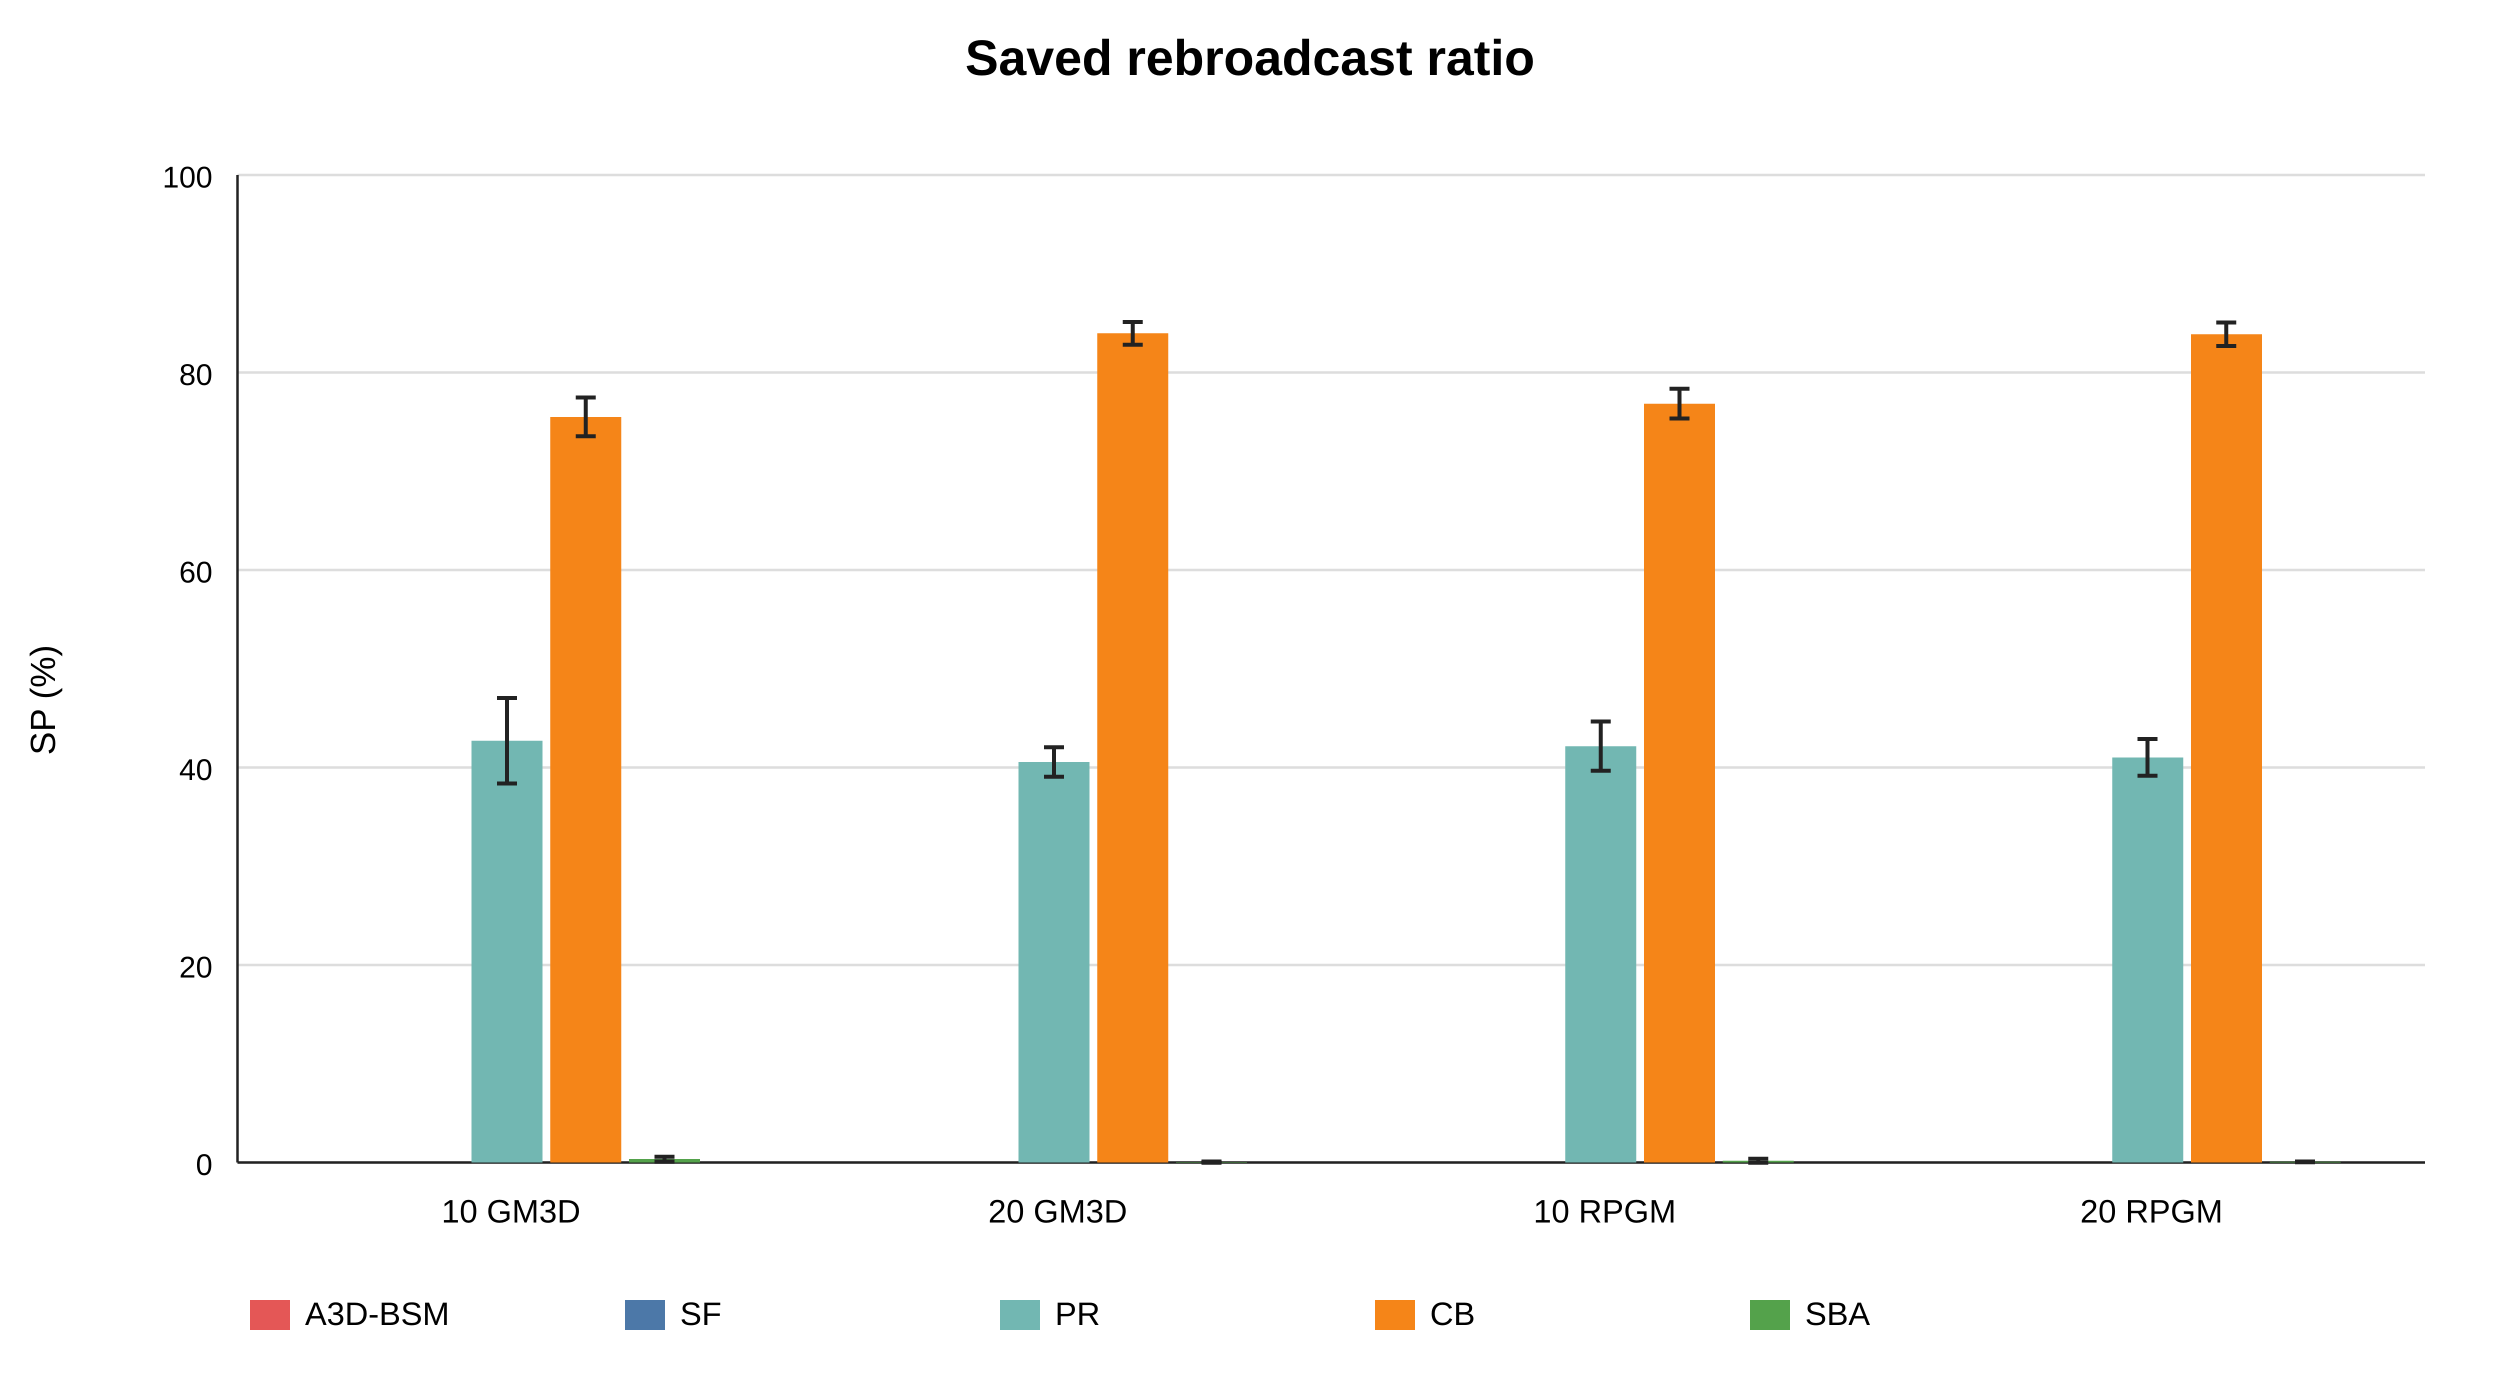
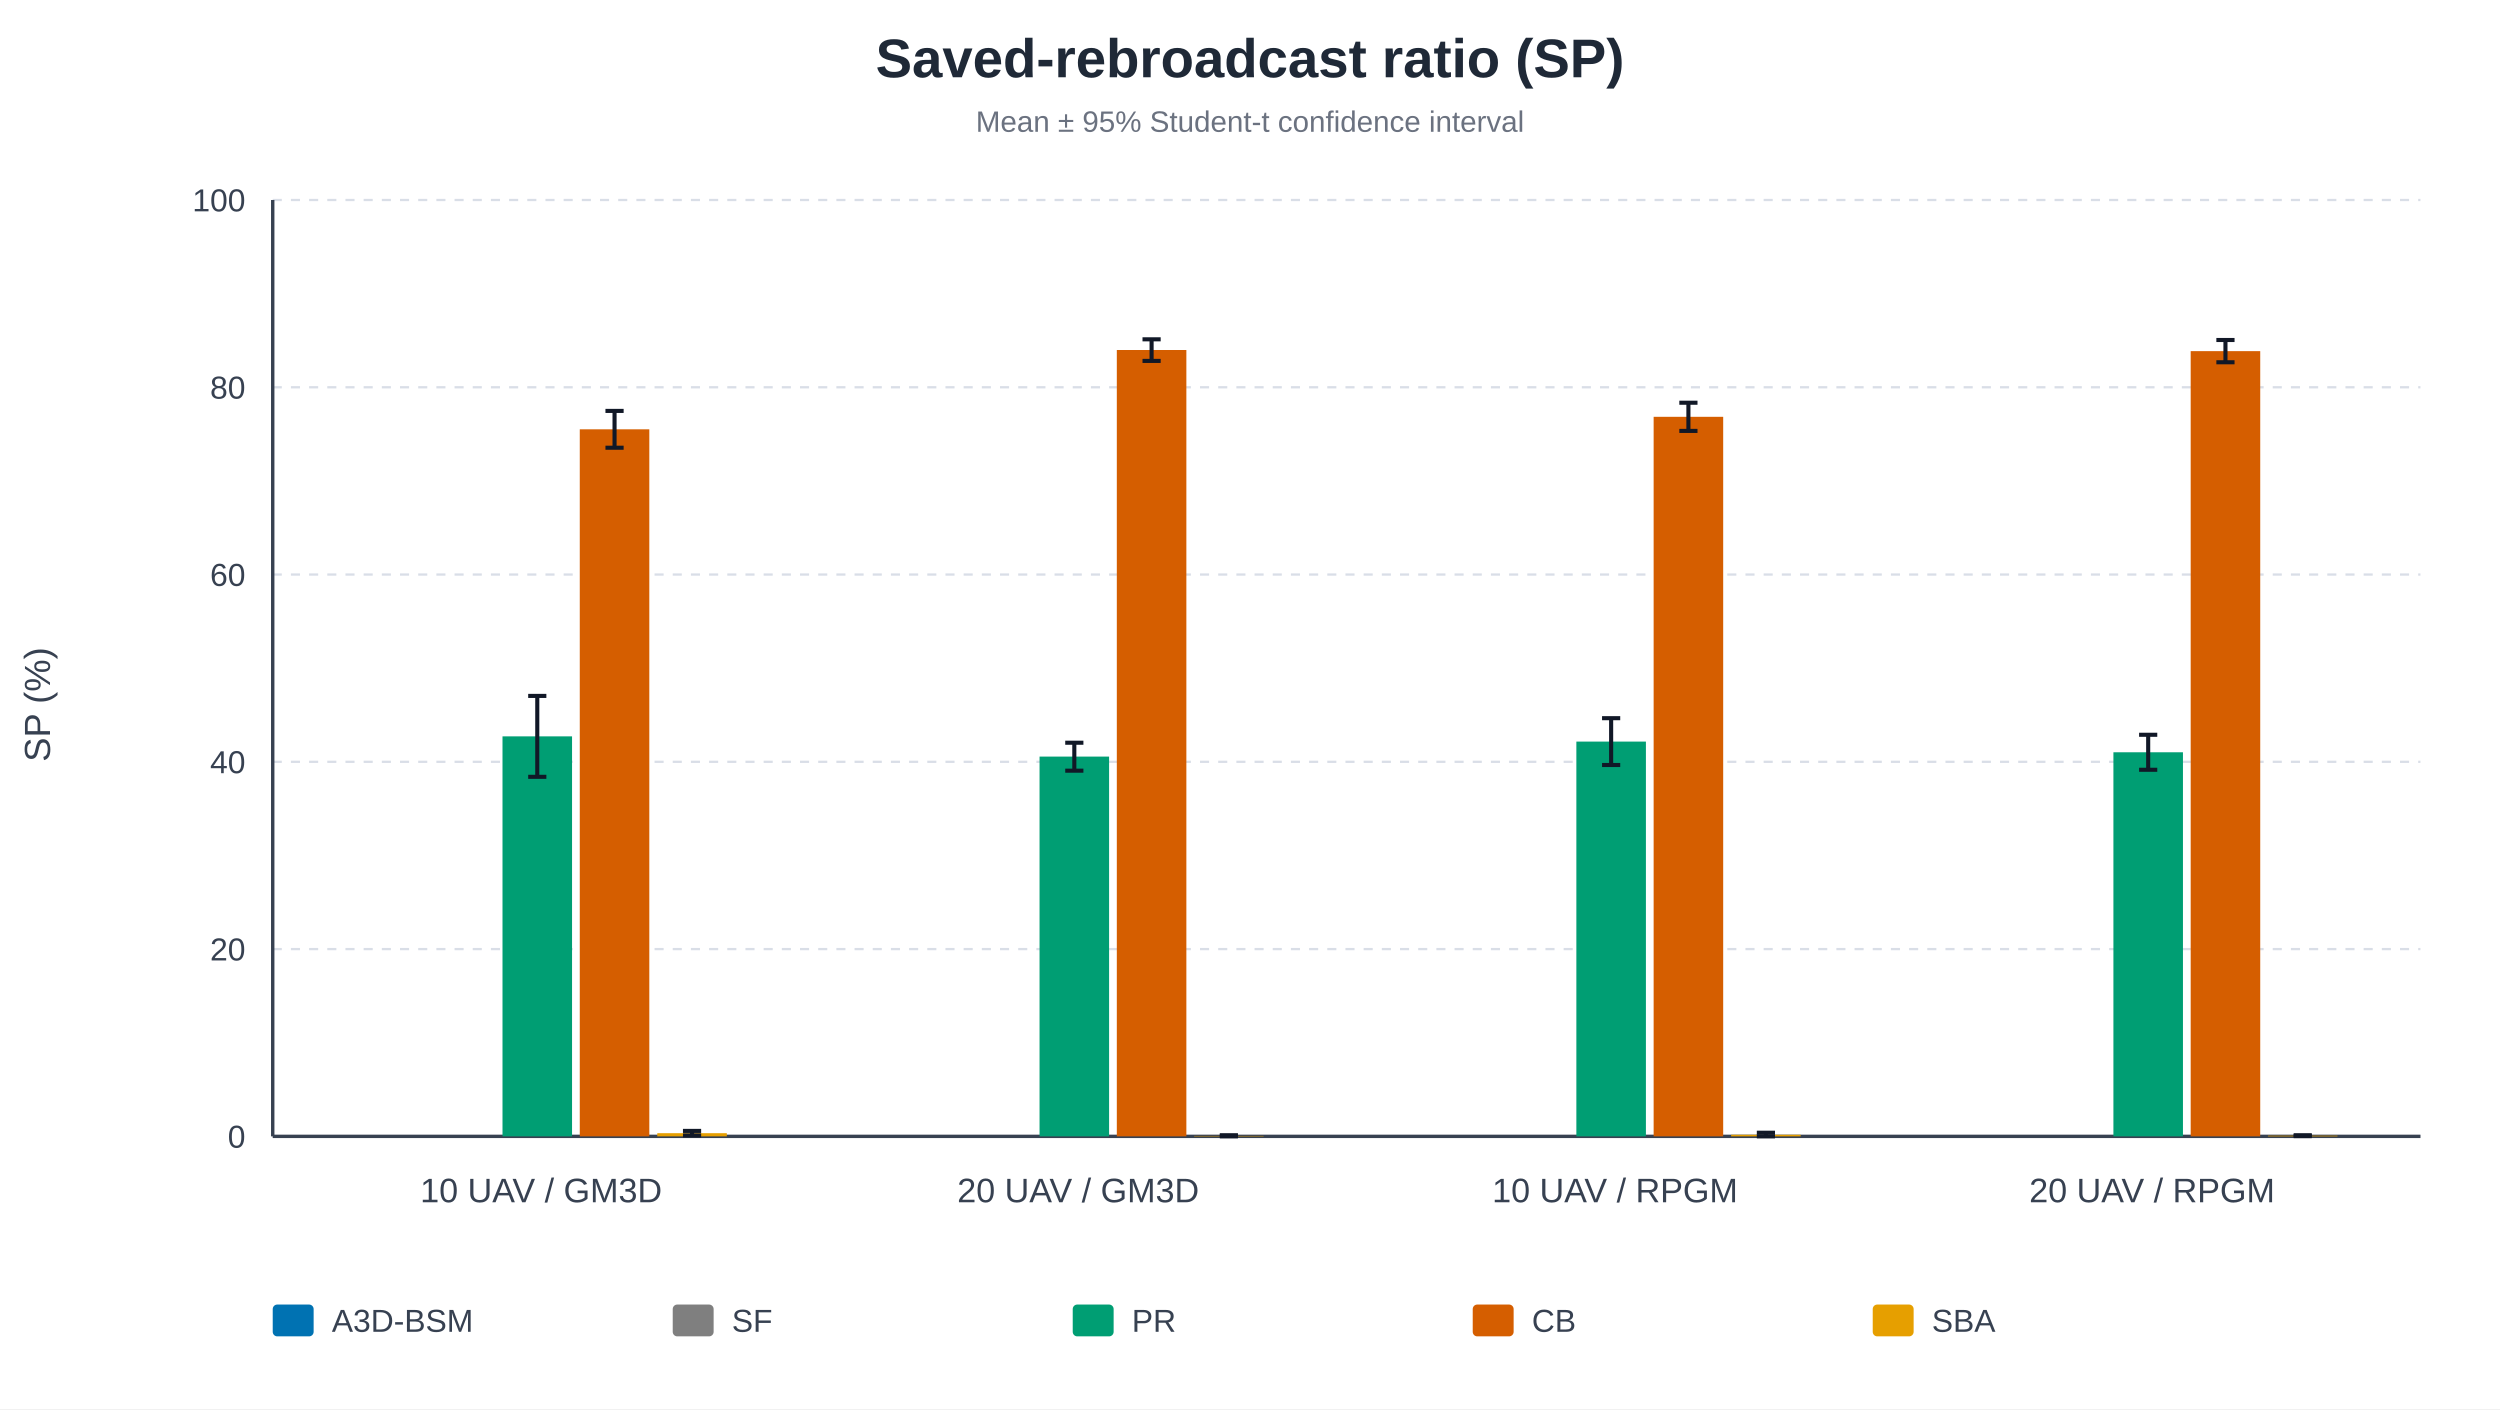
- <svg xmlns="http://www.w3.org/2000/svg" width="1000" height="560" viewBox="0 0 1000 560">
+ <svg xmlns="http://www.w3.org/2000/svg" width="1100" height="620" viewBox="0 0 1100 620">
  <rect width="100%" height="100%" fill="white" />
-   <text x="500.0" y="30" text-anchor="middle" font-family="Arial" font-size="20" font-weight="bold">Saved rebroadcast ratio</text>
-   <line x1="95" y1="465.0" x2="970" y2="465.0" stroke="#dddddd" />
-   <text x="85" y="470.0" text-anchor="end" font-family="Arial" font-size="12">0</text>
-   <line x1="95" y1="386.0" x2="970" y2="386.0" stroke="#dddddd" />
-   <text x="85" y="391.0" text-anchor="end" font-family="Arial" font-size="12">20</text>
-   <line x1="95" y1="307.0" x2="970" y2="307.0" stroke="#dddddd" />
-   <text x="85" y="312.0" text-anchor="end" font-family="Arial" font-size="12">40</text>
-   <line x1="95" y1="228.0" x2="970" y2="228.0" stroke="#dddddd" />
-   <text x="85" y="233.0" text-anchor="end" font-family="Arial" font-size="12">60</text>
-   <line x1="95" y1="149.0" x2="970" y2="149.0" stroke="#dddddd" />
-   <text x="85" y="154.0" text-anchor="end" font-family="Arial" font-size="12">80</text>
-   <line x1="95" y1="70.0" x2="970" y2="70.0" stroke="#dddddd" />
-   <text x="85" y="75.0" text-anchor="end" font-family="Arial" font-size="12">100</text>
-   <line x1="95" y1="70" x2="95" y2="465" stroke="#222" />
-   <line x1="95" y1="465" x2="970" y2="465" stroke="#222" />
-   <text x="204.4" y="489" text-anchor="middle" font-family="Arial" font-size="13">10 GM3D</text>
-   <rect x="125.6" y="465.0" width="28.4" height="0.0" fill="#E45756" />
-   <rect x="157.1" y="465.0" width="28.4" height="0.0" fill="#4C78A8" />
-   <rect x="188.6" y="296.3" width="28.4" height="168.7" fill="#72B7B2" />
-   <line x1="202.8" y1="313.4" x2="202.8" y2="279.2" stroke="#222" stroke-width="1.6" />
-   <line x1="198.8" y1="313.4" x2="206.8" y2="313.4" stroke="#222" stroke-width="1.6" />
-   <line x1="198.8" y1="279.2" x2="206.8" y2="279.2" stroke="#222" stroke-width="1.6" />
-   <rect x="220.1" y="166.8" width="28.4" height="298.2" fill="#F58518" />
-   <line x1="234.3" y1="174.5" x2="234.3" y2="159.0" stroke="#222" stroke-width="1.6" />
-   <line x1="230.3" y1="174.5" x2="238.3" y2="174.5" stroke="#222" stroke-width="1.6" />
-   <line x1="230.3" y1="159.0" x2="238.3" y2="159.0" stroke="#222" stroke-width="1.6" />
-   <rect x="251.6" y="463.6" width="28.4" height="1.4" fill="#54A24B" />
-   <line x1="265.8" y1="464.6" x2="265.8" y2="462.7" stroke="#222" stroke-width="1.6" />
-   <line x1="261.8" y1="464.6" x2="269.8" y2="464.6" stroke="#222" stroke-width="1.6" />
-   <line x1="261.8" y1="462.7" x2="269.8" y2="462.7" stroke="#222" stroke-width="1.6" />
-   <text x="423.1" y="489" text-anchor="middle" font-family="Arial" font-size="13">20 GM3D</text>
-   <rect x="344.4" y="465.0" width="28.4" height="0.0" fill="#E45756" />
-   <rect x="375.9" y="465.0" width="28.4" height="0.0" fill="#4C78A8" />
-   <rect x="407.4" y="304.8" width="28.4" height="160.2" fill="#72B7B2" />
-   <line x1="421.6" y1="310.7" x2="421.6" y2="298.9" stroke="#222" stroke-width="1.6" />
-   <line x1="417.6" y1="310.7" x2="425.6" y2="310.7" stroke="#222" stroke-width="1.6" />
-   <line x1="417.6" y1="298.9" x2="425.6" y2="298.9" stroke="#222" stroke-width="1.6" />
-   <rect x="438.9" y="133.3" width="28.4" height="331.7" fill="#F58518" />
-   <line x1="453.1" y1="137.9" x2="453.1" y2="128.8" stroke="#222" stroke-width="1.6" />
-   <line x1="449.1" y1="137.9" x2="457.1" y2="137.9" stroke="#222" stroke-width="1.6" />
-   <line x1="449.1" y1="128.8" x2="457.1" y2="128.8" stroke="#222" stroke-width="1.6" />
-   <rect x="470.4" y="464.8" width="28.4" height="0.2" fill="#54A24B" />
-   <line x1="484.6" y1="465.1" x2="484.6" y2="464.6" stroke="#222" stroke-width="1.6" />
-   <line x1="480.6" y1="465.1" x2="488.6" y2="465.1" stroke="#222" stroke-width="1.6" />
-   <line x1="480.6" y1="464.6" x2="488.6" y2="464.6" stroke="#222" stroke-width="1.6" />
-   <text x="641.9" y="489" text-anchor="middle" font-family="Arial" font-size="13">10 RPGM</text>
-   <rect x="563.1" y="465.0" width="28.4" height="0.0" fill="#E45756" />
-   <rect x="594.6" y="465.0" width="28.4" height="0.0" fill="#4C78A8" />
-   <rect x="626.1" y="298.5" width="28.4" height="166.5" fill="#72B7B2" />
-   <line x1="640.3" y1="308.3" x2="640.3" y2="288.6" stroke="#222" stroke-width="1.6" />
-   <line x1="636.3" y1="308.3" x2="644.3" y2="308.3" stroke="#222" stroke-width="1.6" />
-   <line x1="636.3" y1="288.6" x2="644.3" y2="288.6" stroke="#222" stroke-width="1.6" />
-   <rect x="657.6" y="161.5" width="28.4" height="303.5" fill="#F58518" />
-   <line x1="671.8" y1="167.4" x2="671.8" y2="155.5" stroke="#222" stroke-width="1.6" />
-   <line x1="667.8" y1="167.4" x2="675.8" y2="167.4" stroke="#222" stroke-width="1.6" />
-   <line x1="667.8" y1="155.5" x2="675.8" y2="155.5" stroke="#222" stroke-width="1.6" />
-   <rect x="689.1" y="464.3" width="28.4" height="0.7" fill="#54A24B" />
-   <line x1="703.3" y1="465.1" x2="703.3" y2="463.5" stroke="#222" stroke-width="1.6" />
-   <line x1="699.3" y1="465.1" x2="707.3" y2="465.1" stroke="#222" stroke-width="1.6" />
-   <line x1="699.3" y1="463.5" x2="707.3" y2="463.5" stroke="#222" stroke-width="1.6" />
-   <text x="860.6" y="489" text-anchor="middle" font-family="Arial" font-size="13">20 RPGM</text>
-   <rect x="781.9" y="465.0" width="28.4" height="0.0" fill="#E45756" />
-   <rect x="813.4" y="465.0" width="28.4" height="0.0" fill="#4C78A8" />
-   <rect x="844.9" y="303.0" width="28.4" height="162.0" fill="#72B7B2" />
-   <line x1="859.0" y1="310.3" x2="859.0" y2="295.6" stroke="#222" stroke-width="1.6" />
-   <line x1="855.0" y1="310.3" x2="863.0" y2="310.3" stroke="#222" stroke-width="1.6" />
-   <line x1="855.0" y1="295.6" x2="863.0" y2="295.6" stroke="#222" stroke-width="1.6" />
-   <rect x="876.4" y="133.7" width="28.4" height="331.3" fill="#F58518" />
-   <line x1="890.5" y1="138.4" x2="890.5" y2="129.0" stroke="#222" stroke-width="1.6" />
-   <line x1="886.5" y1="138.4" x2="894.5" y2="138.4" stroke="#222" stroke-width="1.6" />
-   <line x1="886.5" y1="129.0" x2="894.5" y2="129.0" stroke="#222" stroke-width="1.6" />
-   <rect x="907.9" y="464.7" width="28.4" height="0.3" fill="#54A24B" />
-   <line x1="922.0" y1="464.9" x2="922.0" y2="464.6" stroke="#222" stroke-width="1.6" />
-   <line x1="918.0" y1="464.9" x2="926.0" y2="464.9" stroke="#222" stroke-width="1.6" />
-   <line x1="918.0" y1="464.6" x2="926.0" y2="464.6" stroke="#222" stroke-width="1.6" />
-   <rect x="100" y="520" width="16" height="12" fill="#E45756" />
-   <text x="122" y="530" font-family="Arial" font-size="13">A3D-BSM</text>
-   <rect x="250" y="520" width="16" height="12" fill="#4C78A8" />
-   <text x="272" y="530" font-family="Arial" font-size="13">SF</text>
-   <rect x="400" y="520" width="16" height="12" fill="#72B7B2" />
-   <text x="422" y="530" font-family="Arial" font-size="13">PR</text>
-   <rect x="550" y="520" width="16" height="12" fill="#F58518" />
-   <text x="572" y="530" font-family="Arial" font-size="13">CB</text>
-   <rect x="700" y="520" width="16" height="12" fill="#54A24B" />
-   <text x="722" y="530" font-family="Arial" font-size="13">SBA</text>
-   <text transform="translate(22 280.0) rotate(-90)" text-anchor="middle" font-family="Arial" font-size="14">SP (%)</text>
+   <text x="550.0" y="34" text-anchor="middle" font-family="Arial, sans-serif" font-size="24" font-weight="bold" fill="#1f2937">Saved-rebroadcast ratio (SP)</text>
+   <text x="550.0" y="58" text-anchor="middle" font-family="Arial, sans-serif" font-size="13" fill="#6b7280">Mean ± 95% Student-t confidence interval</text>
+   <line x1="120" y1="500.0" x2="1065" y2="500.0" stroke="#d9dee7" stroke-dasharray="4 4" />
+   <text x="108" y="505.0" text-anchor="end" font-family="Arial, sans-serif" font-size="14" fill="#374151">0</text>
+   <line x1="120" y1="417.6" x2="1065" y2="417.6" stroke="#d9dee7" stroke-dasharray="4 4" />
+   <text x="108" y="422.6" text-anchor="end" font-family="Arial, sans-serif" font-size="14" fill="#374151">20</text>
+   <line x1="120" y1="335.2" x2="1065" y2="335.2" stroke="#d9dee7" stroke-dasharray="4 4" />
+   <text x="108" y="340.2" text-anchor="end" font-family="Arial, sans-serif" font-size="14" fill="#374151">40</text>
+   <line x1="120" y1="252.8" x2="1065" y2="252.8" stroke="#d9dee7" stroke-dasharray="4 4" />
+   <text x="108" y="257.8" text-anchor="end" font-family="Arial, sans-serif" font-size="14" fill="#374151">60</text>
+   <line x1="120" y1="170.4" x2="1065" y2="170.4" stroke="#d9dee7" stroke-dasharray="4 4" />
+   <text x="108" y="175.4" text-anchor="end" font-family="Arial, sans-serif" font-size="14" fill="#374151">80</text>
+   <line x1="120" y1="88.0" x2="1065" y2="88.0" stroke="#d9dee7" stroke-dasharray="4 4" />
+   <text x="108" y="93.0" text-anchor="end" font-family="Arial, sans-serif" font-size="14" fill="#374151">100</text>
+   <line x1="120" y1="88" x2="120" y2="500" stroke="#374151" stroke-width="1.5" />
+   <line x1="120" y1="500" x2="1065" y2="500" stroke="#374151" stroke-width="1.5" />
+   <text x="238.1" y="529" text-anchor="middle" font-family="Arial, sans-serif" font-size="15" fill="#374151">10 UAV / GM3D</text>
+   <rect x="153.1" y="500.0" width="30.6" height="0.0" fill="#0072B2" />
+   <rect x="187.1" y="500.0" width="30.6" height="0.0" fill="#7F7F7F" />
+   <rect x="221.1" y="324.0" width="30.6" height="176.0" fill="#009E73" />
+   <line x1="236.4" y1="341.8" x2="236.4" y2="306.2" stroke="#111827" stroke-width="1.8" />
+   <line x1="232.4" y1="341.8" x2="240.4" y2="341.8" stroke="#111827" stroke-width="1.8" />
+   <line x1="232.4" y1="306.2" x2="240.4" y2="306.2" stroke="#111827" stroke-width="1.8" />
+   <rect x="255.1" y="188.9" width="30.6" height="311.1" fill="#D55E00" />
+   <line x1="270.4" y1="197.0" x2="270.4" y2="180.8" stroke="#111827" stroke-width="1.8" />
+   <line x1="266.4" y1="197.0" x2="274.4" y2="197.0" stroke="#111827" stroke-width="1.8" />
+   <line x1="266.4" y1="180.8" x2="274.4" y2="180.8" stroke="#111827" stroke-width="1.8" />
+   <rect x="289.2" y="498.6" width="30.6" height="1.4" fill="#E69F00" />
+   <line x1="304.5" y1="499.6" x2="304.5" y2="497.6" stroke="#111827" stroke-width="1.8" />
+   <line x1="300.5" y1="499.6" x2="308.5" y2="499.6" stroke="#111827" stroke-width="1.8" />
+   <line x1="300.5" y1="497.6" x2="308.5" y2="497.6" stroke="#111827" stroke-width="1.8" />
+   <text x="474.4" y="529" text-anchor="middle" font-family="Arial, sans-serif" font-size="15" fill="#374151">20 UAV / GM3D</text>
+   <rect x="389.3" y="500.0" width="30.6" height="0.0" fill="#0072B2" />
+   <rect x="423.3" y="500.0" width="30.6" height="0.0" fill="#7F7F7F" />
+   <rect x="457.4" y="332.9" width="30.6" height="167.1" fill="#009E73" />
+   <line x1="472.7" y1="339.1" x2="472.7" y2="326.8" stroke="#111827" stroke-width="1.8" />
+   <line x1="468.7" y1="339.1" x2="476.7" y2="339.1" stroke="#111827" stroke-width="1.8" />
+   <line x1="468.7" y1="326.8" x2="476.7" y2="326.8" stroke="#111827" stroke-width="1.8" />
+   <rect x="491.4" y="154.0" width="30.6" height="346.0" fill="#D55E00" />
+   <line x1="506.7" y1="158.8" x2="506.7" y2="149.3" stroke="#111827" stroke-width="1.8" />
+   <line x1="502.7" y1="158.8" x2="510.7" y2="158.8" stroke="#111827" stroke-width="1.8" />
+   <line x1="502.7" y1="149.3" x2="510.7" y2="149.3" stroke="#111827" stroke-width="1.8" />
+   <rect x="525.4" y="499.8" width="30.6" height="0.2" fill="#E69F00" />
+   <line x1="540.7" y1="500.0" x2="540.7" y2="499.5" stroke="#111827" stroke-width="1.8" />
+   <line x1="536.7" y1="500.0" x2="544.7" y2="500.0" stroke="#111827" stroke-width="1.8" />
+   <line x1="536.7" y1="499.5" x2="544.7" y2="499.5" stroke="#111827" stroke-width="1.8" />
+   <text x="710.6" y="529" text-anchor="middle" font-family="Arial, sans-serif" font-size="15" fill="#374151">10 UAV / RPGM</text>
+   <rect x="625.6" y="500.0" width="30.6" height="0.0" fill="#0072B2" />
+   <rect x="659.6" y="500.0" width="30.6" height="0.0" fill="#7F7F7F" />
+   <rect x="693.6" y="326.3" width="30.6" height="173.7" fill="#009E73" />
+   <line x1="708.9" y1="336.6" x2="708.9" y2="316.0" stroke="#111827" stroke-width="1.8" />
+   <line x1="704.9" y1="336.6" x2="712.9" y2="336.6" stroke="#111827" stroke-width="1.8" />
+   <line x1="704.9" y1="316.0" x2="712.9" y2="316.0" stroke="#111827" stroke-width="1.8" />
+   <rect x="727.6" y="183.4" width="30.6" height="316.6" fill="#D55E00" />
+   <line x1="742.9" y1="189.6" x2="742.9" y2="177.2" stroke="#111827" stroke-width="1.8" />
+   <line x1="738.9" y1="189.6" x2="746.9" y2="189.6" stroke="#111827" stroke-width="1.8" />
+   <line x1="738.9" y1="177.2" x2="746.9" y2="177.2" stroke="#111827" stroke-width="1.8" />
+   <rect x="761.7" y="499.3" width="30.6" height="0.7" fill="#E69F00" />
+   <line x1="777.0" y1="500.0" x2="777.0" y2="498.4" stroke="#111827" stroke-width="1.8" />
+   <line x1="773.0" y1="500.0" x2="781.0" y2="500.0" stroke="#111827" stroke-width="1.8" />
+   <line x1="773.0" y1="498.4" x2="781.0" y2="498.4" stroke="#111827" stroke-width="1.8" />
+   <text x="946.9" y="529" text-anchor="middle" font-family="Arial, sans-serif" font-size="15" fill="#374151">20 UAV / RPGM</text>
+   <rect x="861.8" y="500.0" width="30.6" height="0.0" fill="#0072B2" />
+   <rect x="895.8" y="500.0" width="30.6" height="0.0" fill="#7F7F7F" />
+   <rect x="929.9" y="331.0" width="30.6" height="169.0" fill="#009E73" />
+   <line x1="945.2" y1="338.7" x2="945.2" y2="323.3" stroke="#111827" stroke-width="1.8" />
+   <line x1="941.2" y1="338.7" x2="949.2" y2="338.7" stroke="#111827" stroke-width="1.8" />
+   <line x1="941.2" y1="323.3" x2="949.2" y2="323.3" stroke="#111827" stroke-width="1.8" />
+   <rect x="963.9" y="154.5" width="30.6" height="345.5" fill="#D55E00" />
+   <line x1="979.2" y1="159.4" x2="979.2" y2="149.6" stroke="#111827" stroke-width="1.8" />
+   <line x1="975.2" y1="159.4" x2="983.2" y2="159.4" stroke="#111827" stroke-width="1.8" />
+   <line x1="975.2" y1="149.6" x2="983.2" y2="149.6" stroke="#111827" stroke-width="1.8" />
+   <rect x="997.9" y="499.7" width="30.6" height="0.3" fill="#E69F00" />
+   <line x1="1013.2" y1="499.9" x2="1013.2" y2="499.5" stroke="#111827" stroke-width="1.8" />
+   <line x1="1009.2" y1="499.9" x2="1017.2" y2="499.9" stroke="#111827" stroke-width="1.8" />
+   <line x1="1009.2" y1="499.5" x2="1017.2" y2="499.5" stroke="#111827" stroke-width="1.8" />
+   <rect x="120" y="574" width="18" height="14" rx="2" fill="#0072B2" />
+   <text x="146" y="586" font-family="Arial, sans-serif" font-size="14" fill="#374151">A3D-BSM</text>
+   <rect x="296" y="574" width="18" height="14" rx="2" fill="#7F7F7F" />
+   <text x="322" y="586" font-family="Arial, sans-serif" font-size="14" fill="#374151">SF</text>
+   <rect x="472" y="574" width="18" height="14" rx="2" fill="#009E73" />
+   <text x="498" y="586" font-family="Arial, sans-serif" font-size="14" fill="#374151">PR</text>
+   <rect x="648" y="574" width="18" height="14" rx="2" fill="#D55E00" />
+   <text x="674" y="586" font-family="Arial, sans-serif" font-size="14" fill="#374151">CB</text>
+   <rect x="824" y="574" width="18" height="14" rx="2" fill="#E69F00" />
+   <text x="850" y="586" font-family="Arial, sans-serif" font-size="14" fill="#374151">SBA</text>
+   <text transform="translate(22 310.0) rotate(-90)" text-anchor="middle" font-family="Arial, sans-serif" font-size="16" fill="#374151">SP (%)</text>
</svg>
